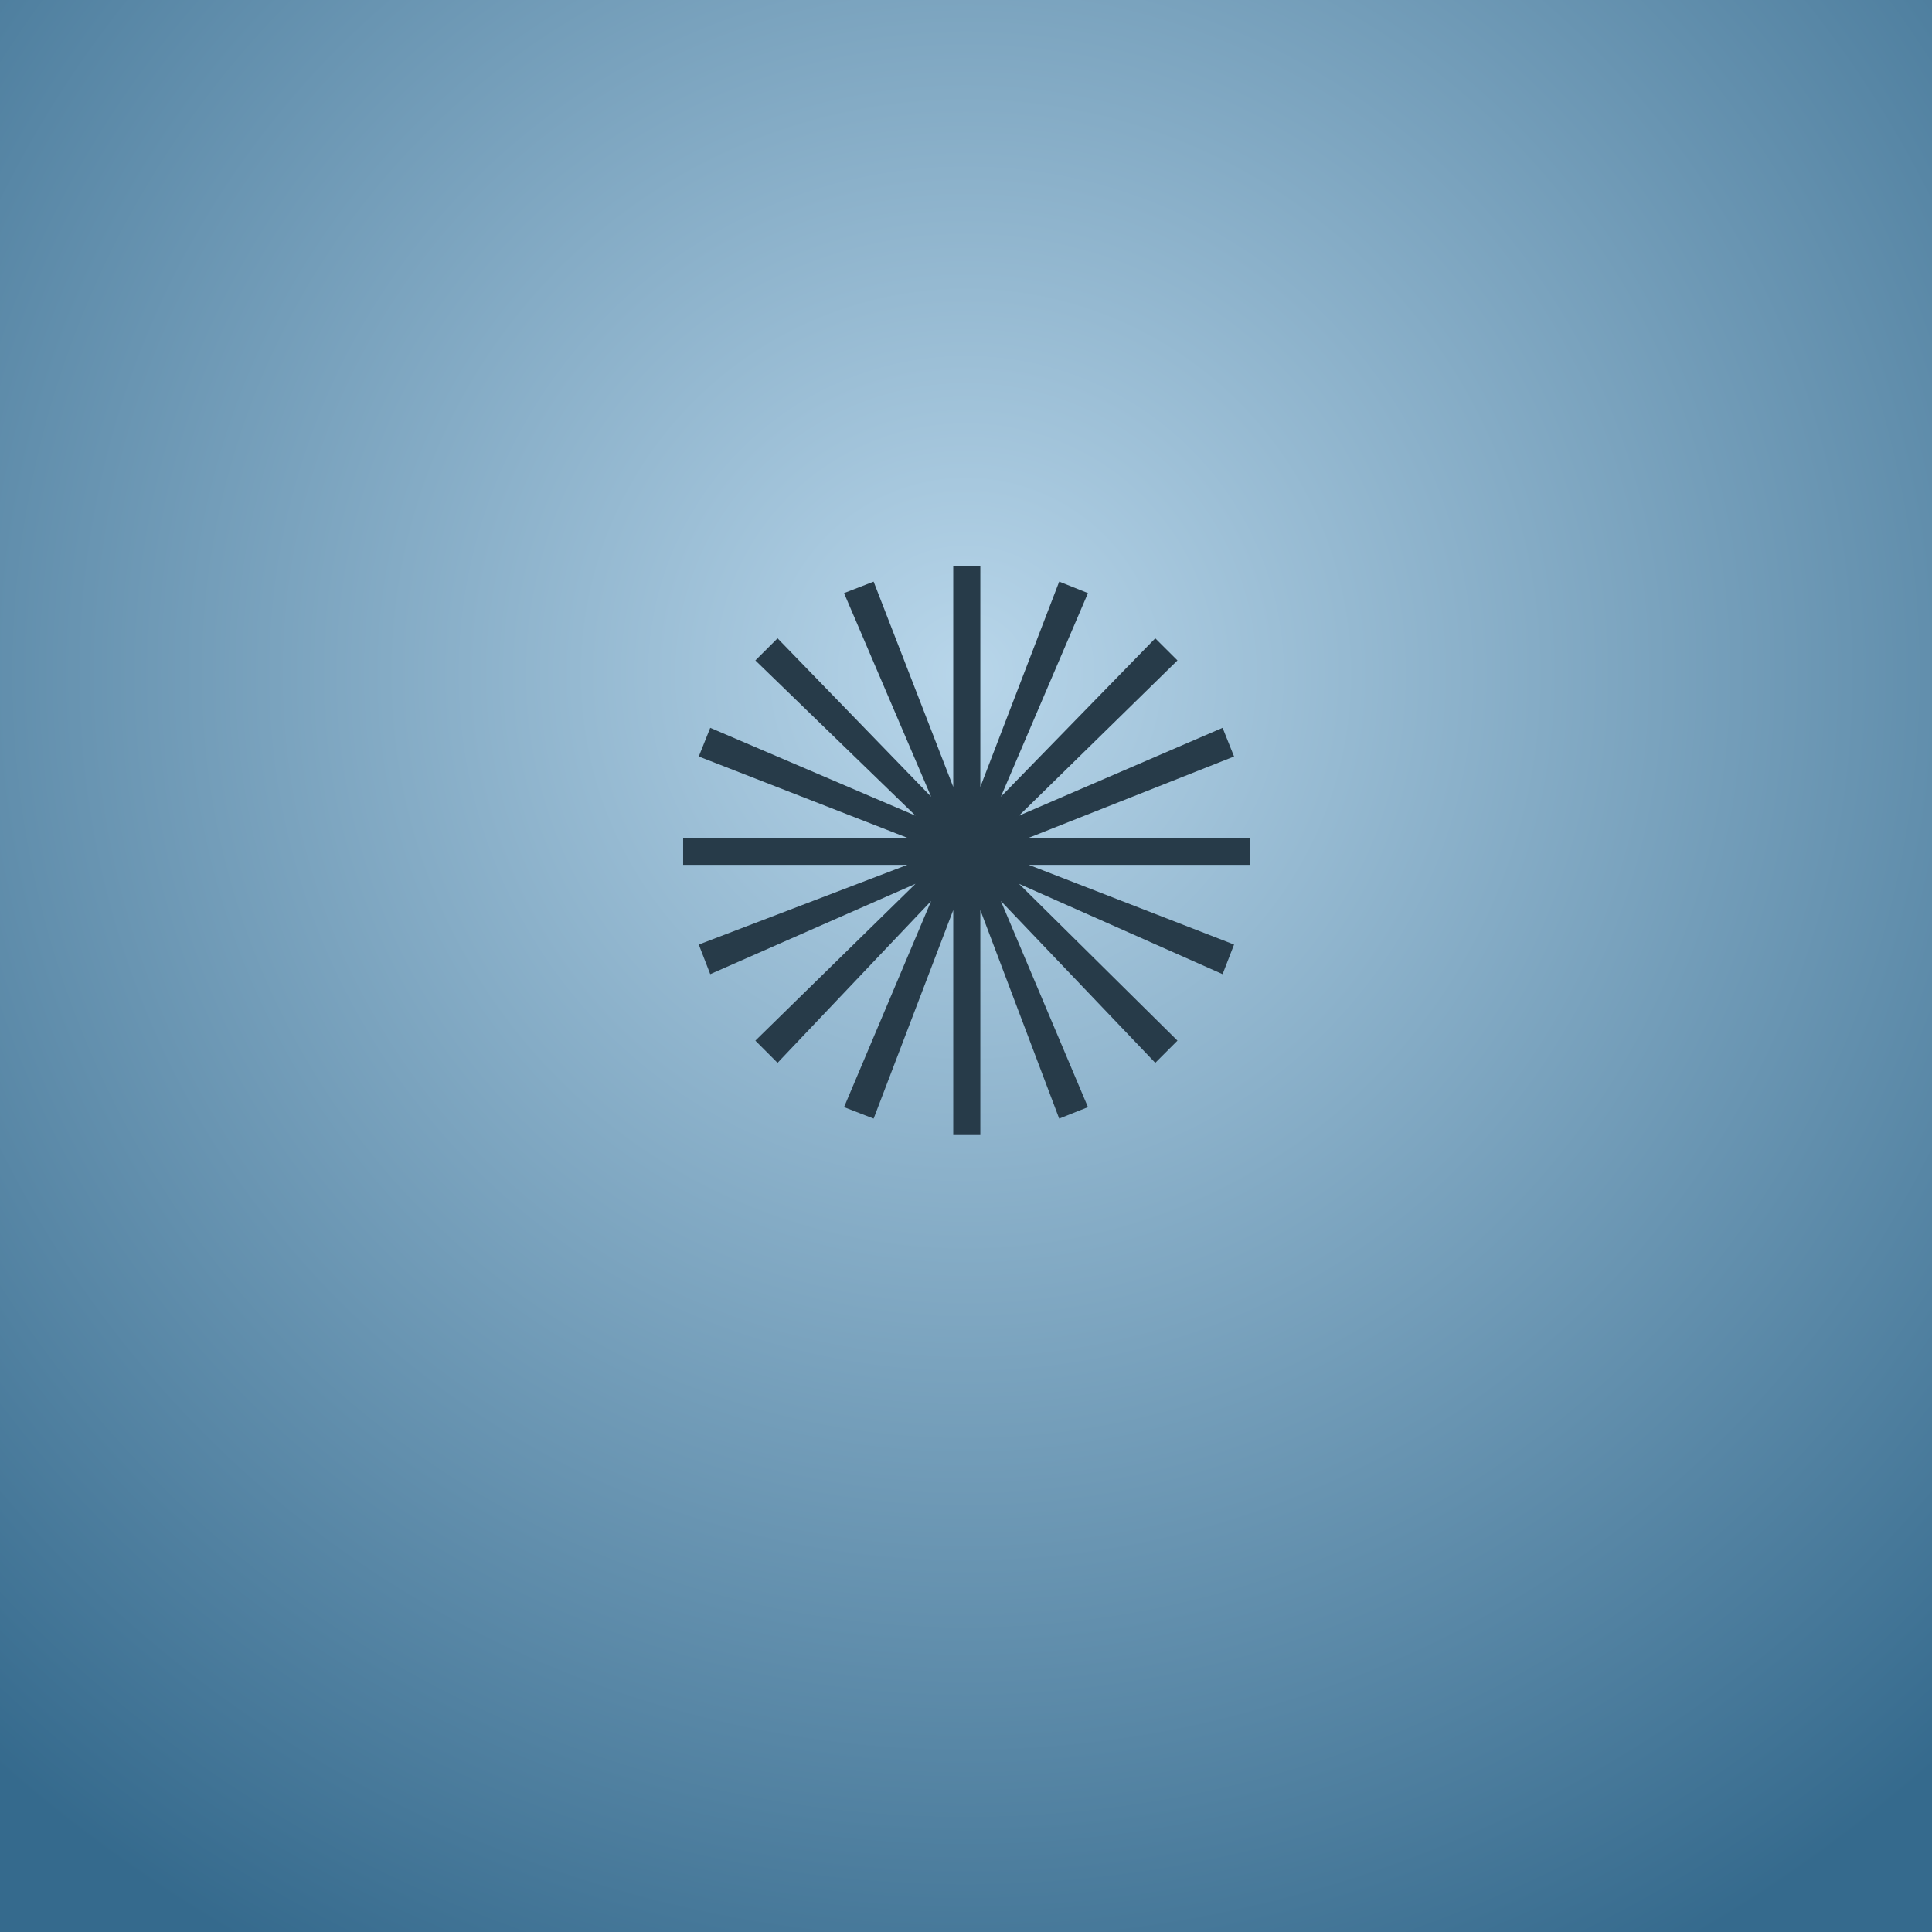
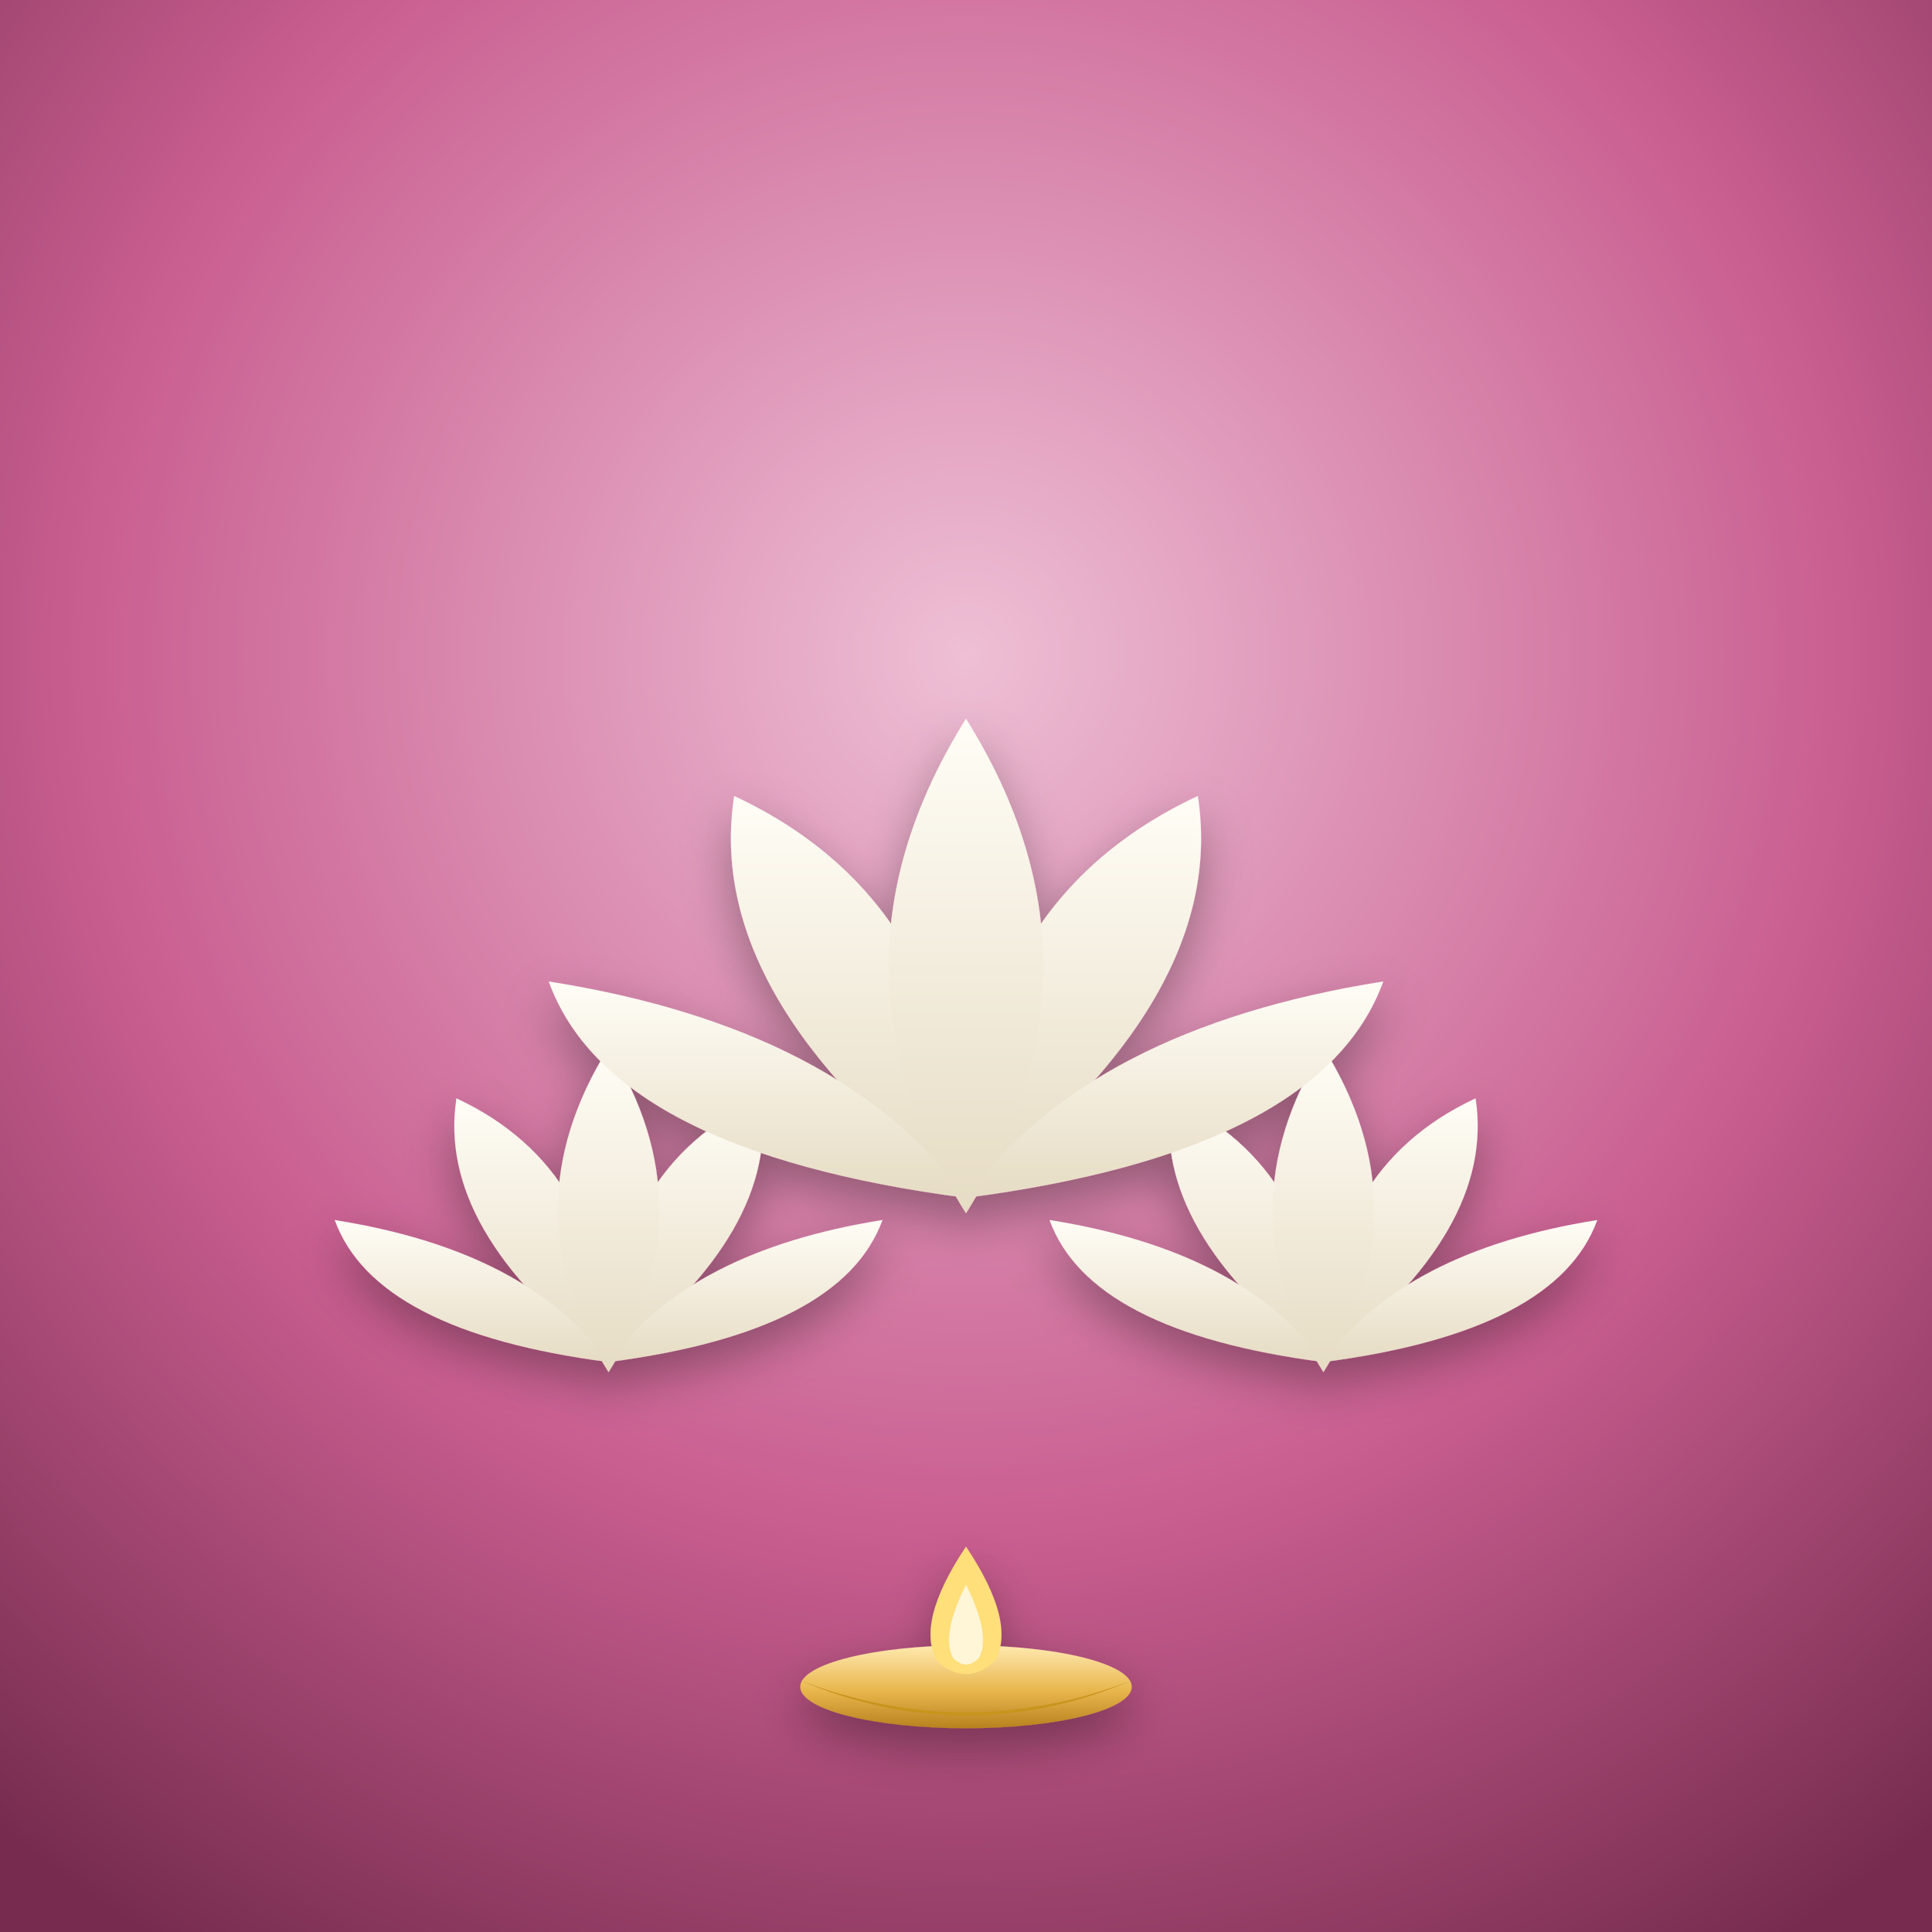
- <svg xmlns="http://www.w3.org/2000/svg" width="400" height="400" viewBox="0 0 400 400">
+ <svg xmlns="http://www.w3.org/2000/svg" width="400" height="400" viewBox="0 0 400 400" role="img" aria-label="Rajarajeshwari">
  <defs>
-     <radialGradient id="g" cx="50%" cy="35%" r="75%">
-       <stop offset="0%" stop-color="hsl(204,55%,82%)" />
-       <stop offset="100%" stop-color="hsl(204,45%,38%)" />
+     <radialGradient id="bg" cx="50%" cy="34%" r="78%">
+       <stop offset="0%" stop-color="hsl(332,58%,84%)" />
+       <stop offset="58%" stop-color="hsl(332,50%,58%)" />
+       <stop offset="100%" stop-color="hsl(332,46%,32%)" />
    </radialGradient>
+     <linearGradient id="gold" x1="0" y1="0" x2="0" y2="1">
+       <stop offset="0%" stop-color="#ffe9b0" />
+       <stop offset="55%" stop-color="#e8b64c" />
+       <stop offset="100%" stop-color="#b8811f" />
+     </linearGradient>
+     <linearGradient id="pale" x1="0" y1="0" x2="0" y2="1">
+       <stop offset="0%" stop-color="#fffdf6" />
+       <stop offset="100%" stop-color="#e6dcc4" />
+     </linearGradient>
+     <filter id="soft" x="-25%" y="-25%" width="150%" height="150%">
+       <feDropShadow dx="0" dy="4" stdDeviation="5" flood-color="#000" flood-opacity=".33" />
+     </filter>
  </defs>
-   <rect width="400" height="400" fill="url(#g)" />
-   <text x="200" y="235" font-family="Georgia,serif" font-size="170" fill="hsl(204,30%,22%)" text-anchor="middle">✺</text>
+   <rect width="400" height="400" fill="url(#bg)" />
+   <g filter="url(#soft)">
+     <g transform="translate(200 208)">
+       <g>
+         <g transform="translate(-74 74) scale(1.05)" fill="url(#pale)">
+           <path d="M0 0 Q-34 -26 -30 -52 Q0 -38 0 0Z" />
+           <path d="M0 0 Q34 -26 30 -52 Q0 -38 0 0Z" />
+           <path d="M0 0 Q-46 -6 -54 -28 Q-16 -22 0 0Z" />
+           <path d="M0 0 Q46 -6 54 -28 Q16 -22 0 0Z" />
+           <path d="M0 2 Q-20 -30 0 -62 Q20 -30 0 2Z" />
+         </g>
+       </g>
+       <g>
+         <g transform="translate(74 74) scale(1.05)" fill="url(#pale)">
+           <path d="M0 0 Q-34 -26 -30 -52 Q0 -38 0 0Z" />
+           <path d="M0 0 Q34 -26 30 -52 Q0 -38 0 0Z" />
+           <path d="M0 0 Q-46 -6 -54 -28 Q-16 -22 0 0Z" />
+           <path d="M0 0 Q46 -6 54 -28 Q16 -22 0 0Z" />
+           <path d="M0 2 Q-20 -30 0 -62 Q20 -30 0 2Z" />
+         </g>
+       </g>
+       <g>
+         <g transform="translate(0 40) scale(1.6)" fill="url(#pale)">
+           <path d="M0 0 Q-34 -26 -30 -52 Q0 -38 0 0Z" />
+           <path d="M0 0 Q34 -26 30 -52 Q0 -38 0 0Z" />
+           <path d="M0 0 Q-46 -6 -54 -28 Q-16 -22 0 0Z" />
+           <path d="M0 0 Q46 -6 54 -28 Q16 -22 0 0Z" />
+           <path d="M0 2 Q-20 -30 0 -62 Q20 -30 0 2Z" />
+         </g>
+       </g>
+       <g transform="translate(0 132) scale(0.66)">
+         <ellipse cx="0" cy="14" rx="52" ry="13" fill="url(#gold)" />
+         <path d="M-52 12 Q0 34 52 12 Q26 22 0 22 Q-26 22 -52 12Z" fill="#c8941f" />
+         <path d="M0 -30 Q16 -6 9 6 Q0 14 -9 6 Q-16 -6 0 -30Z" fill="#ffdf7a" />
+         <path d="M0 -18 Q8 -2 4 5 Q0 9 -4 5 Q-8 -2 0 -18Z" fill="#fff6d8" />
+       </g>
+     </g>
+   </g>
</svg>
